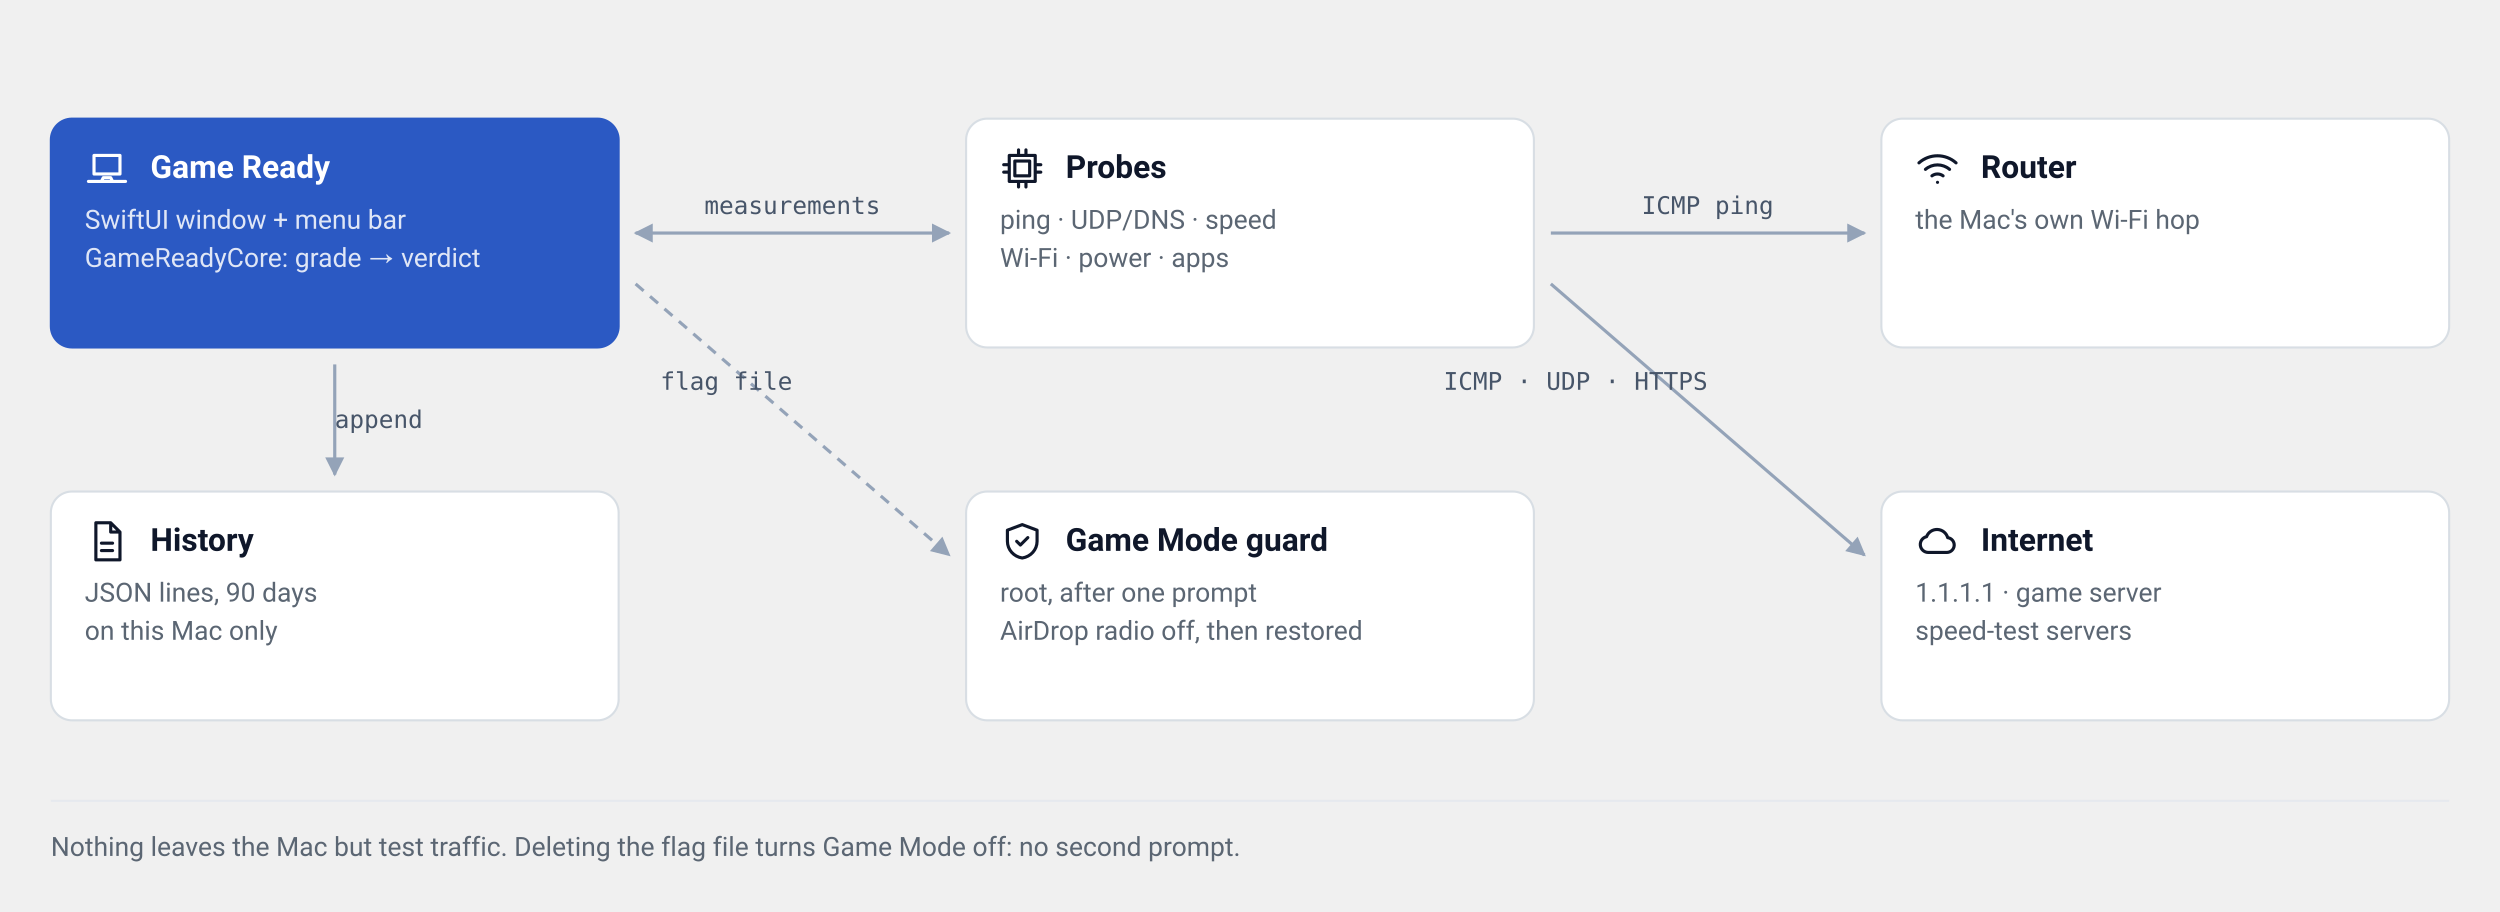
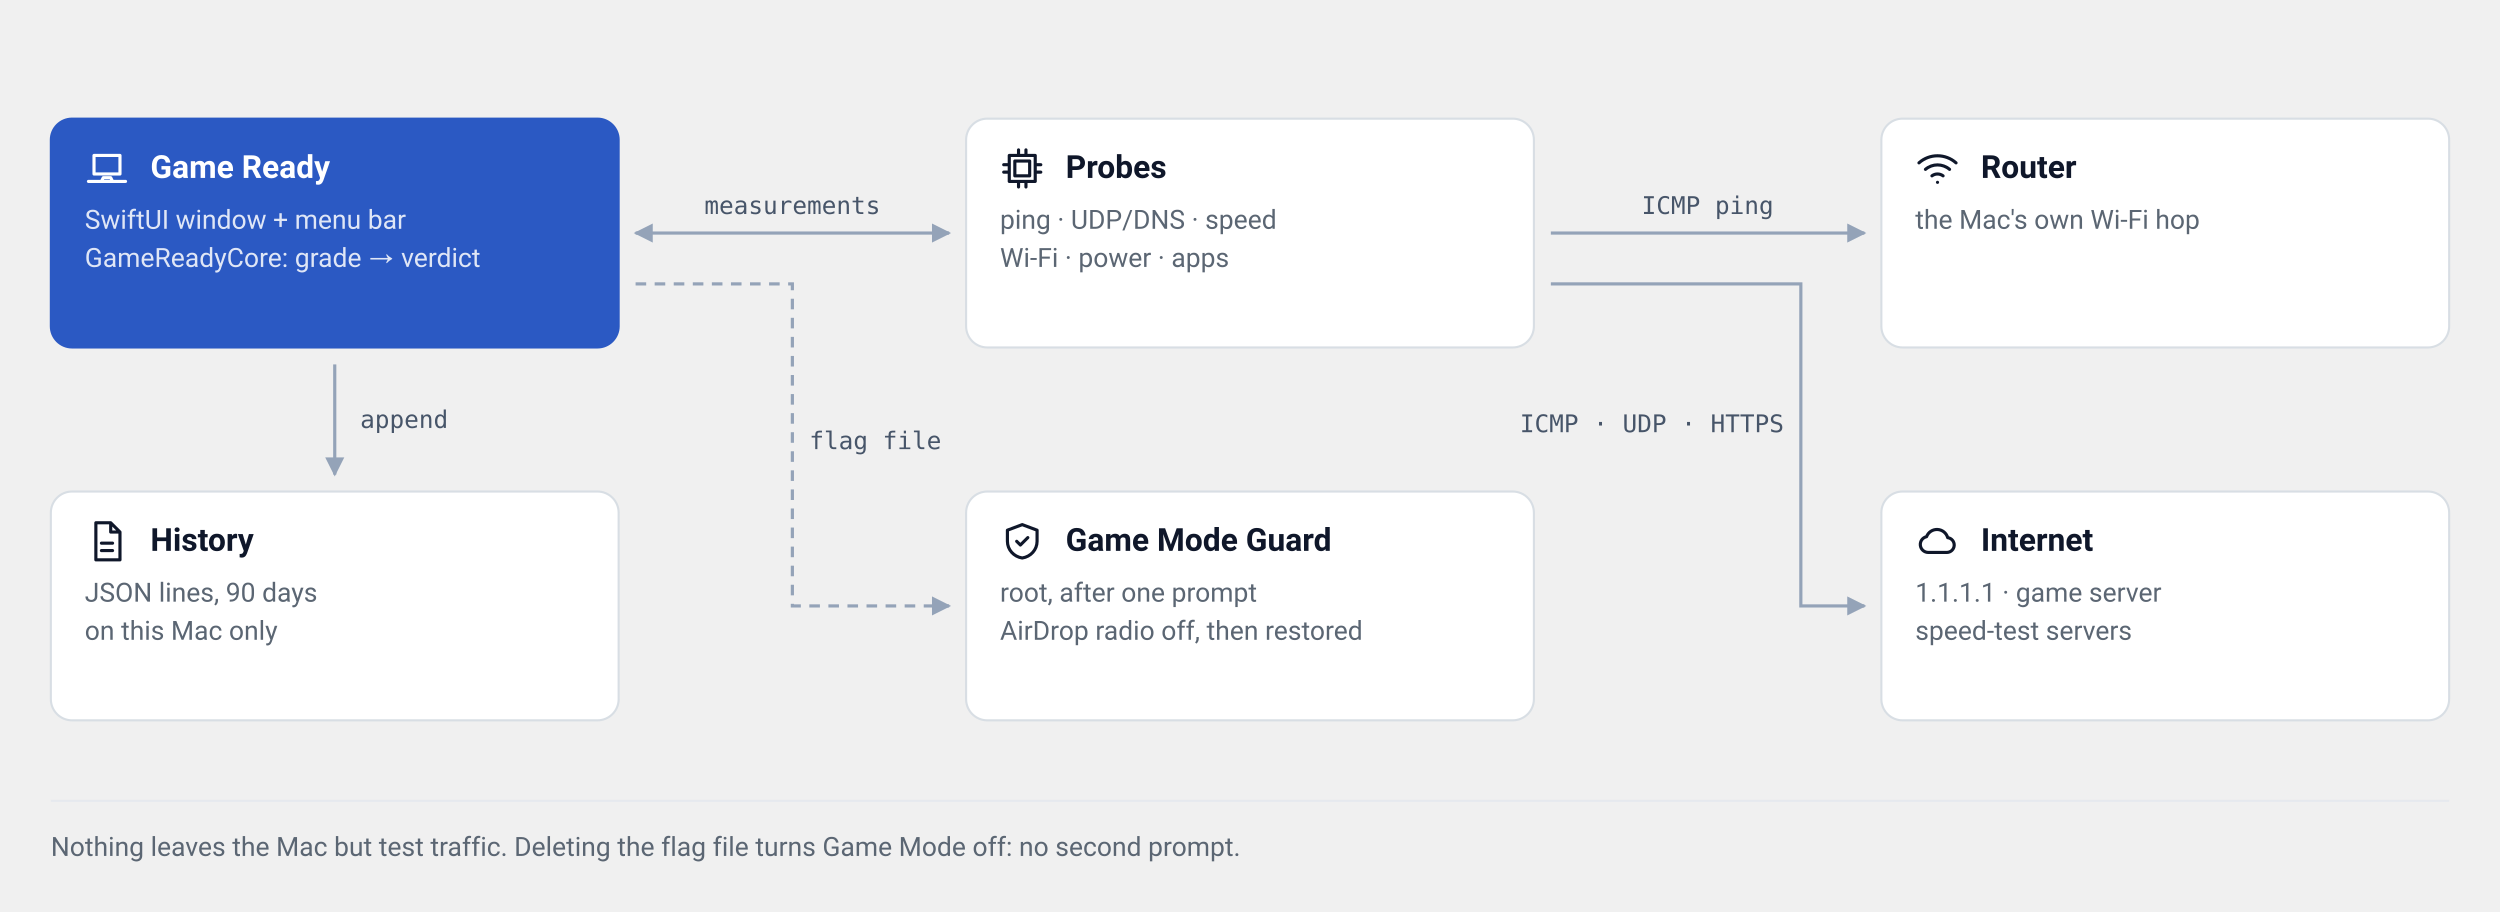
<svg xmlns="http://www.w3.org/2000/svg" viewBox="0 0 1180 430" width="1180" height="430" role="img" aria-label="Game Ready runs probes on the Mac against the router and a few internet hosts, grades the results into one verdict, saves history on the Mac, and starts a root guard for Game Mode only after a password prompt.">
  <defs>
    <marker id="a" viewBox="0 0 10 10" refX="9" refY="5" markerWidth="6" markerHeight="6" orient="auto-start-reverse">
      <path d="M0 0 10 5 0 10z" fill="#94a3b8" />
    </marker>
    <marker id="b" viewBox="0 0 10 10" refX="1" refY="5" markerWidth="6" markerHeight="6" orient="auto">
      <path d="M10 0 0 5 10 10z" fill="#94a3b8" />
    </marker>
  </defs>
  <rect x="24" y="56" width="268" height="108" rx="10" fill="#2b59c3" stroke="#2b59c3" stroke-width="1" />
  <g transform="translate(40.0,69.0) scale(0.875)" fill="none" stroke="#ffffff" stroke-width="1.7" stroke-linecap="round" stroke-linejoin="round">
    <path d="M5 5h14v10H5z M2 19h20 M9 19l1-2h4l1 2" />
  </g>
  <text x="71.0" y="84.0" font-family="system-ui,-apple-system,'Segoe UI',Roboto,Helvetica,Arial,sans-serif" font-size="15" fill="#ffffff" text-anchor="start" font-weight="600">Game Ready</text>
  <text x="40.0" y="108.0" font-family="system-ui,-apple-system,'Segoe UI',Roboto,Helvetica,Arial,sans-serif" font-size="12.5" fill="#ffffff" text-anchor="start" opacity="0.85">SwiftUI window + menu bar</text>
  <text x="40.0" y="126.0" font-family="system-ui,-apple-system,'Segoe UI',Roboto,Helvetica,Arial,sans-serif" font-size="12.5" fill="#ffffff" text-anchor="start" opacity="0.85">GameReadyCore: grade → verdict</text>
  <rect x="24" y="232" width="268" height="108" rx="10" fill="#ffffff" stroke="#d8dee4" stroke-width="1" />
  <g transform="translate(40.0,245.0) scale(0.875)" fill="none" stroke="#0f172a" stroke-width="1.7" stroke-linecap="round" stroke-linejoin="round">
    <path d="M6 2h8l5 5v15H6z M14 2v5h5 M9 13h6 M9 17h6" />
  </g>
  <text x="71.0" y="260.0" font-family="system-ui,-apple-system,'Segoe UI',Roboto,Helvetica,Arial,sans-serif" font-size="15" fill="#0f172a" text-anchor="start" font-weight="600">History</text>
  <text x="40.0" y="284.0" font-family="system-ui,-apple-system,'Segoe UI',Roboto,Helvetica,Arial,sans-serif" font-size="12.5" fill="#5b6673" text-anchor="start">JSON lines, 90 days</text>
  <text x="40.0" y="302.0" font-family="system-ui,-apple-system,'Segoe UI',Roboto,Helvetica,Arial,sans-serif" font-size="12.5" fill="#5b6673" text-anchor="start">on this Mac only</text>
  <rect x="456" y="56" width="268" height="108" rx="10" fill="#ffffff" stroke="#d8dee4" stroke-width="1" />
  <g transform="translate(472.0,69.0) scale(0.875)" fill="none" stroke="#0f172a" stroke-width="1.7" stroke-linecap="round" stroke-linejoin="round">
    <path d="M8 8h8v8H8z M5 5h14v14H5z M10 2v3 M14 2v3 M10 19v3 M14 19v3 M2 10h3 M2 14h3 M19 10h3 M19 14h3" />
  </g>
  <text x="503.0" y="84.0" font-family="system-ui,-apple-system,'Segoe UI',Roboto,Helvetica,Arial,sans-serif" font-size="15" fill="#0f172a" text-anchor="start" font-weight="600">Probes</text>
  <text x="472.0" y="108.0" font-family="system-ui,-apple-system,'Segoe UI',Roboto,Helvetica,Arial,sans-serif" font-size="12.5" fill="#5b6673" text-anchor="start">ping · UDP/DNS · speed</text>
  <text x="472.0" y="126.0" font-family="system-ui,-apple-system,'Segoe UI',Roboto,Helvetica,Arial,sans-serif" font-size="12.5" fill="#5b6673" text-anchor="start">Wi-Fi · power · apps</text>
  <rect x="456" y="232" width="268" height="108" rx="10" fill="#ffffff" stroke="#d8dee4" stroke-width="1" />
  <g transform="translate(472.0,245.0) scale(0.875)" fill="none" stroke="#0f172a" stroke-width="1.7" stroke-linecap="round" stroke-linejoin="round">
    <path d="M12 3 4 6v6c0 4.5 3.4 8.3 8 9 4.6-.7 8-4.5 8-9V6z M9 12l2 2 4-4" />
  </g>
-   <text x="503.0" y="260.0" font-family="system-ui,-apple-system,'Segoe UI',Roboto,Helvetica,Arial,sans-serif" font-size="15" fill="#0f172a" text-anchor="start" font-weight="600">Game Mode guard</text>
+   <text x="503.0" y="260.0" font-family="system-ui,-apple-system,'Segoe UI',Roboto,Helvetica,Arial,sans-serif" font-size="15" fill="#0f172a" text-anchor="start" font-weight="600">Game Mode Guard</text>
  <text x="472.0" y="284.0" font-family="system-ui,-apple-system,'Segoe UI',Roboto,Helvetica,Arial,sans-serif" font-size="12.5" fill="#5b6673" text-anchor="start">root, after one prompt</text>
  <text x="472.0" y="302.0" font-family="system-ui,-apple-system,'Segoe UI',Roboto,Helvetica,Arial,sans-serif" font-size="12.5" fill="#5b6673" text-anchor="start">AirDrop radio off, then restored</text>
  <rect x="888" y="56" width="268" height="108" rx="10" fill="#ffffff" stroke="#d8dee4" stroke-width="1" />
  <g transform="translate(904.0,69.0) scale(0.875)" fill="none" stroke="#0f172a" stroke-width="1.7" stroke-linecap="round" stroke-linejoin="round">
    <path d="M2 9a15 15 0 0 1 20 0 M5.5 12.5a10 10 0 0 1 13 0 M9 16a5 5 0 0 1 6 0 M12 19.5h.01" />
  </g>
  <text x="935.0" y="84.0" font-family="system-ui,-apple-system,'Segoe UI',Roboto,Helvetica,Arial,sans-serif" font-size="15" fill="#0f172a" text-anchor="start" font-weight="600">Router</text>
  <text x="904.0" y="108.0" font-family="system-ui,-apple-system,'Segoe UI',Roboto,Helvetica,Arial,sans-serif" font-size="12.5" fill="#5b6673" text-anchor="start">the Mac's own Wi-Fi hop</text>
  <rect x="888" y="232" width="268" height="108" rx="10" fill="#ffffff" stroke="#d8dee4" stroke-width="1" />
  <g transform="translate(904.0,245.0) scale(0.875)" fill="none" stroke="#0f172a" stroke-width="1.7" stroke-linecap="round" stroke-linejoin="round">
    <path d="M7 18h10a4 4 0 0 0 .5-7.97A6 6 0 0 0 6.1 9.5 4.3 4.3 0 0 0 7 18z" />
  </g>
  <text x="935.0" y="260.0" font-family="system-ui,-apple-system,'Segoe UI',Roboto,Helvetica,Arial,sans-serif" font-size="15" fill="#0f172a" text-anchor="start" font-weight="600">Internet</text>
  <text x="904.0" y="284.0" font-family="system-ui,-apple-system,'Segoe UI',Roboto,Helvetica,Arial,sans-serif" font-size="12.5" fill="#5b6673" text-anchor="start">1.1.1.1 · game server</text>
  <text x="904.0" y="302.0" font-family="system-ui,-apple-system,'Segoe UI',Roboto,Helvetica,Arial,sans-serif" font-size="12.5" fill="#5b6673" text-anchor="start">speed-test servers</text>
  <polyline points="300,110.0 448,110.0" fill="none" stroke="#94a3b8" stroke-width="1.5" marker-end="url(#a)" marker-start="url(#b)" />
  <text x="374.0" y="101.0" font-family="ui-monospace,SFMono-Regular,'SF Mono',Menlo,Consolas,monospace" font-size="11.5" fill="#475569" text-anchor="middle">measurements</text>
  <polyline points="732,110.0 880,110.0" fill="none" stroke="#94a3b8" stroke-width="1.5" marker-end="url(#a)" />
  <text x="806.0" y="101.0" font-family="ui-monospace,SFMono-Regular,'SF Mono',Menlo,Consolas,monospace" font-size="11.5" fill="#475569" text-anchor="middle">ICMP ping</text>
-   <polyline points="732,134.0 880,262.0" fill="none" stroke="#94a3b8" stroke-width="1.5" marker-end="url(#a)" />
-   <text x="806.0" y="184.0" font-family="ui-monospace,SFMono-Regular,'SF Mono',Menlo,Consolas,monospace" font-size="11.5" fill="#475569" text-anchor="end">ICMP · UDP · HTTPS</text>
+   <polyline points="732,134.0 850,134.0 850,286.0 880,286.0" fill="none" stroke="#94a3b8" stroke-width="1.5" marker-end="url(#a)" />
+   <text x="842.0" y="204.0" font-family="ui-monospace,SFMono-Regular,'SF Mono',Menlo,Consolas,monospace" font-size="11.5" fill="#475569" text-anchor="end">ICMP · UDP · HTTPS</text>
  <polyline points="158.0,172 158.0,224" fill="none" stroke="#94a3b8" stroke-width="1.5" marker-end="url(#a)" />
-   <text x="158.0" y="202.0" font-family="ui-monospace,SFMono-Regular,'SF Mono',Menlo,Consolas,monospace" font-size="11.5" fill="#475569" text-anchor="start">  append</text>
-   <polyline points="300,134.0 448,262.0" fill="none" stroke="#94a3b8" stroke-width="1.5" stroke-dasharray="5 4" marker-end="url(#a)" />
-   <text x="374.0" y="184.0" font-family="ui-monospace,SFMono-Regular,'SF Mono',Menlo,Consolas,monospace" font-size="11.5" fill="#475569" text-anchor="end">flag file</text>
+   <text x="170.0" y="202.0" font-family="ui-monospace,SFMono-Regular,'SF Mono',Menlo,Consolas,monospace" font-size="11.5" fill="#475569" text-anchor="start">append</text>
+   <polyline points="300,134.0 374,134.0 374,286.0 448,286.0" fill="none" stroke="#94a3b8" stroke-width="1.5" stroke-dasharray="5 4" marker-end="url(#a)" />
+   <text x="382.0" y="212.0" font-family="ui-monospace,SFMono-Regular,'SF Mono',Menlo,Consolas,monospace" font-size="11.5" fill="#475569" text-anchor="start">flag file</text>
  <line x1="24" y1="378" x2="1156" y2="378" stroke="#e6e9ee" stroke-width="1" />
  <text x="24.0" y="404.0" font-family="system-ui,-apple-system,'Segoe UI',Roboto,Helvetica,Arial,sans-serif" font-size="12.5" fill="#5b6673" text-anchor="start">Nothing leaves the Mac but test traffic. Deleting the flag file turns Game Mode off: no second prompt.</text>
</svg>
